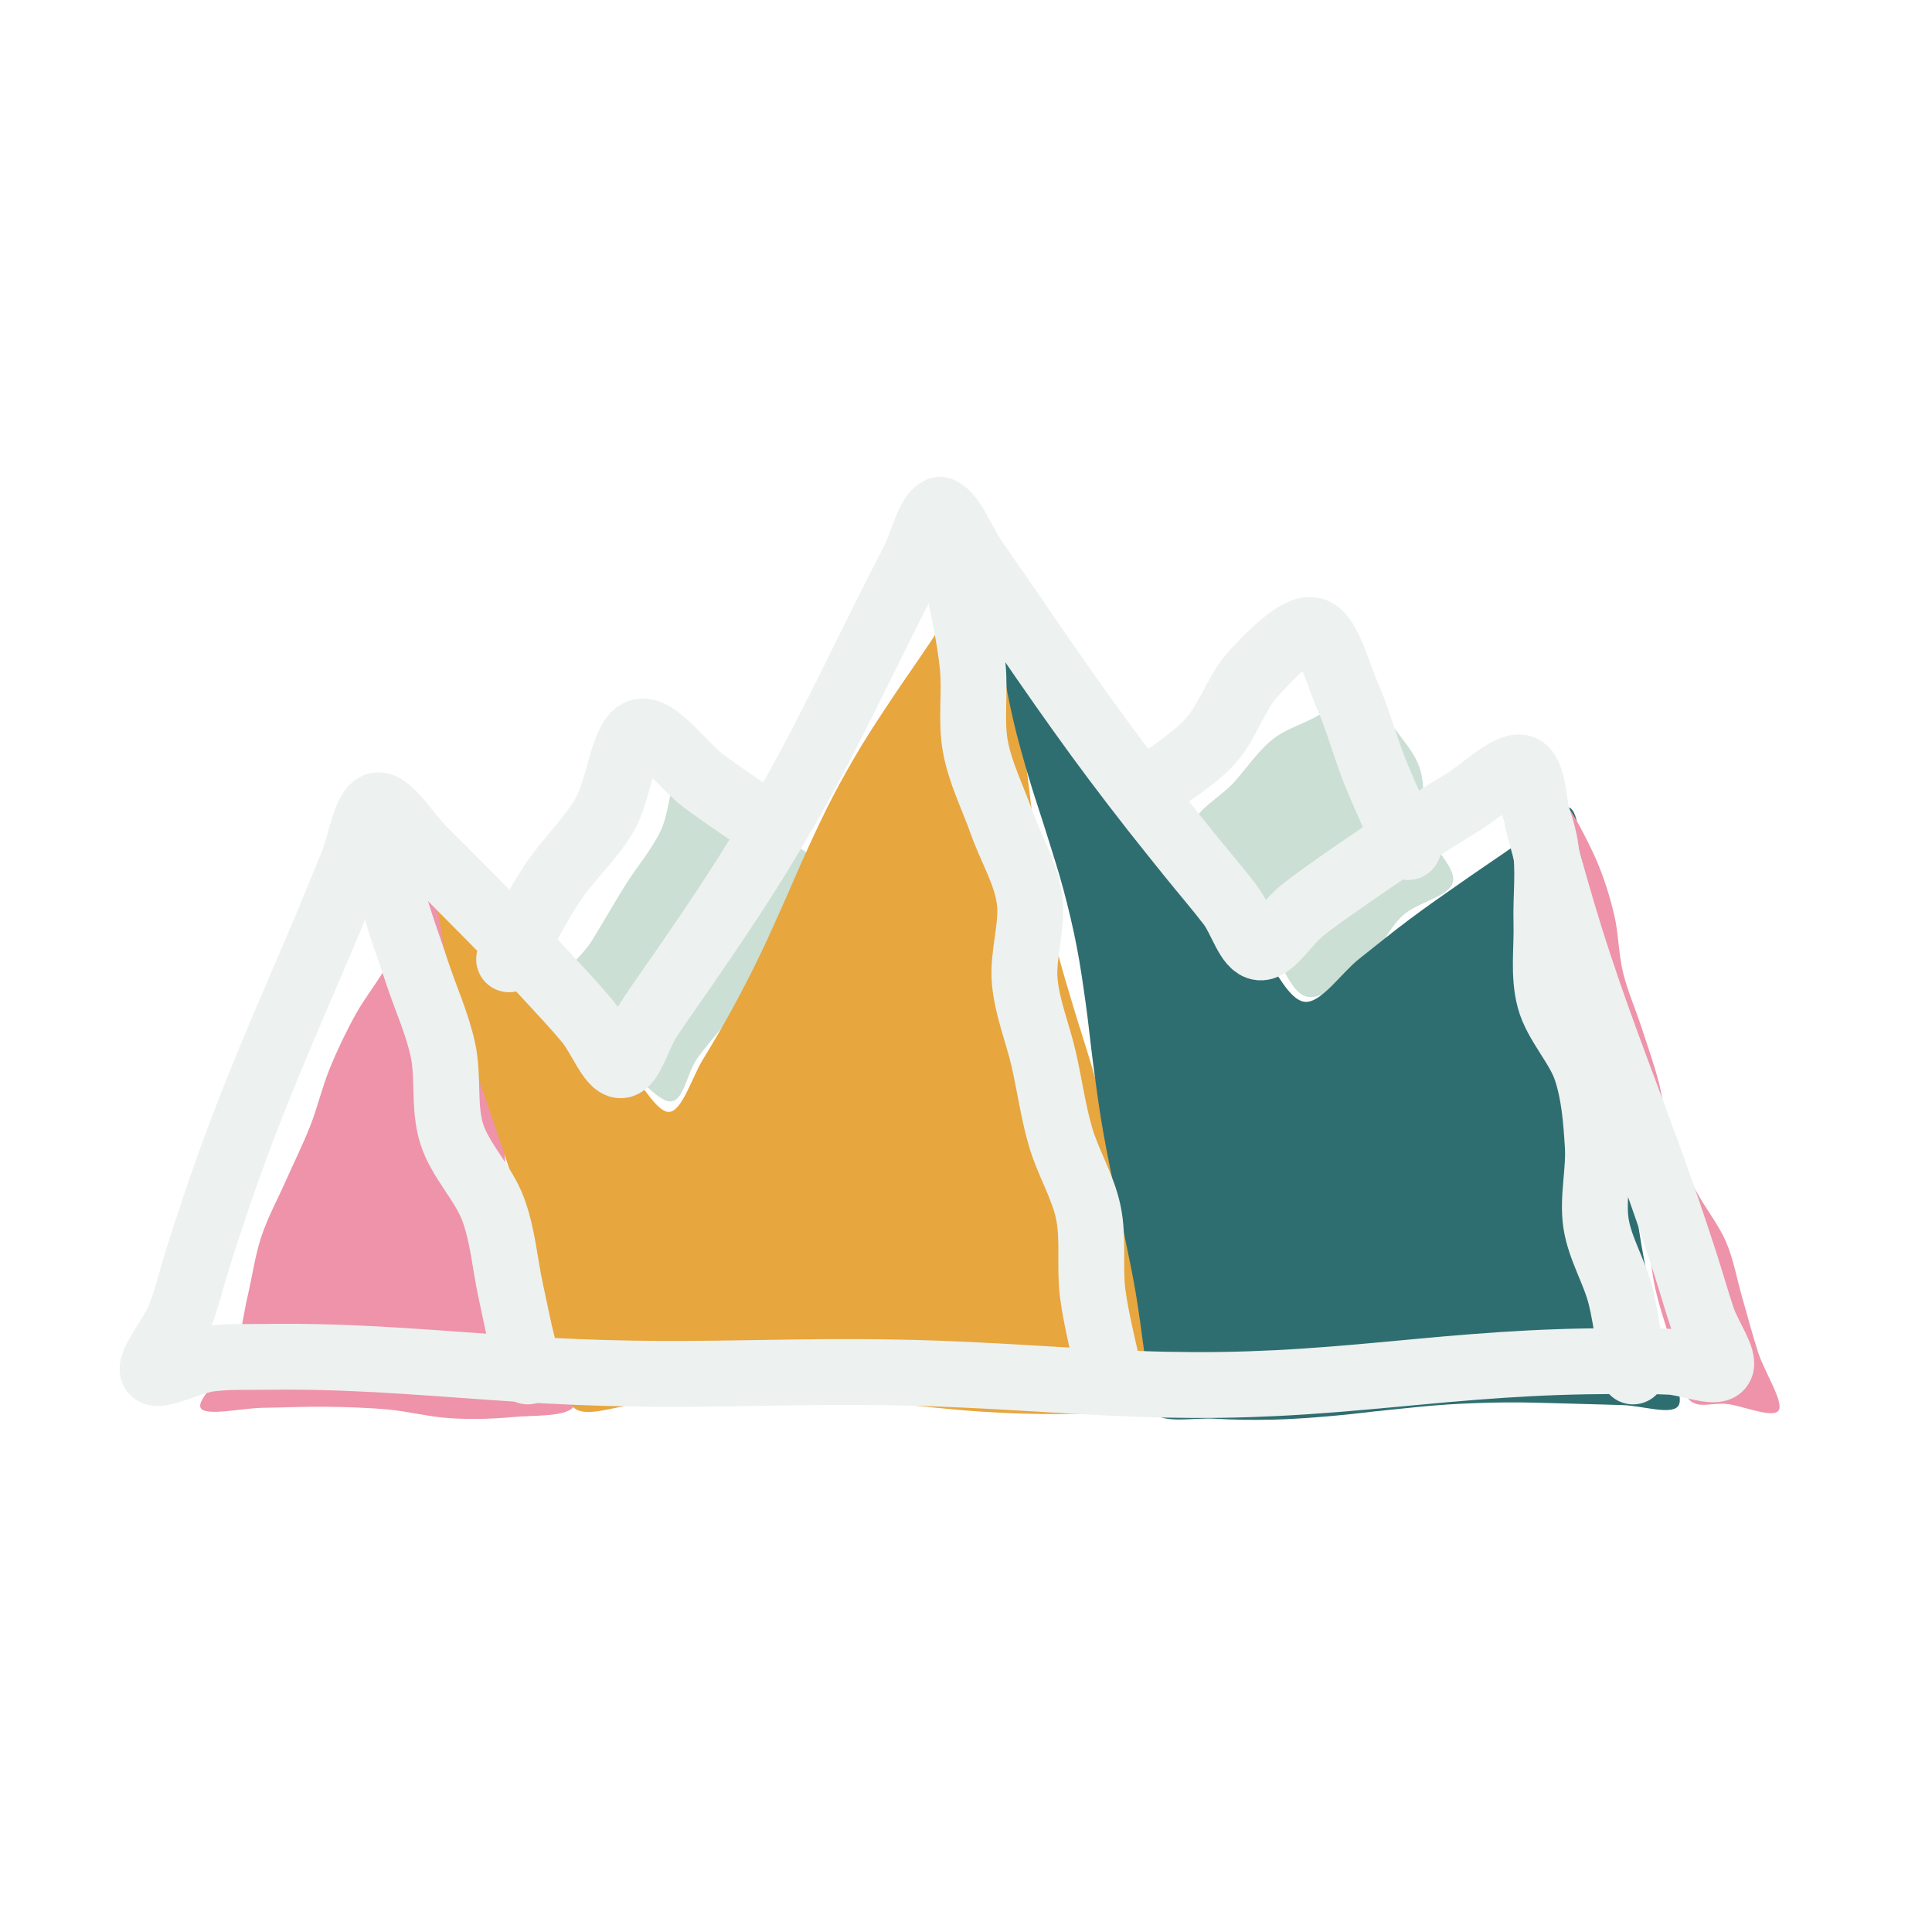
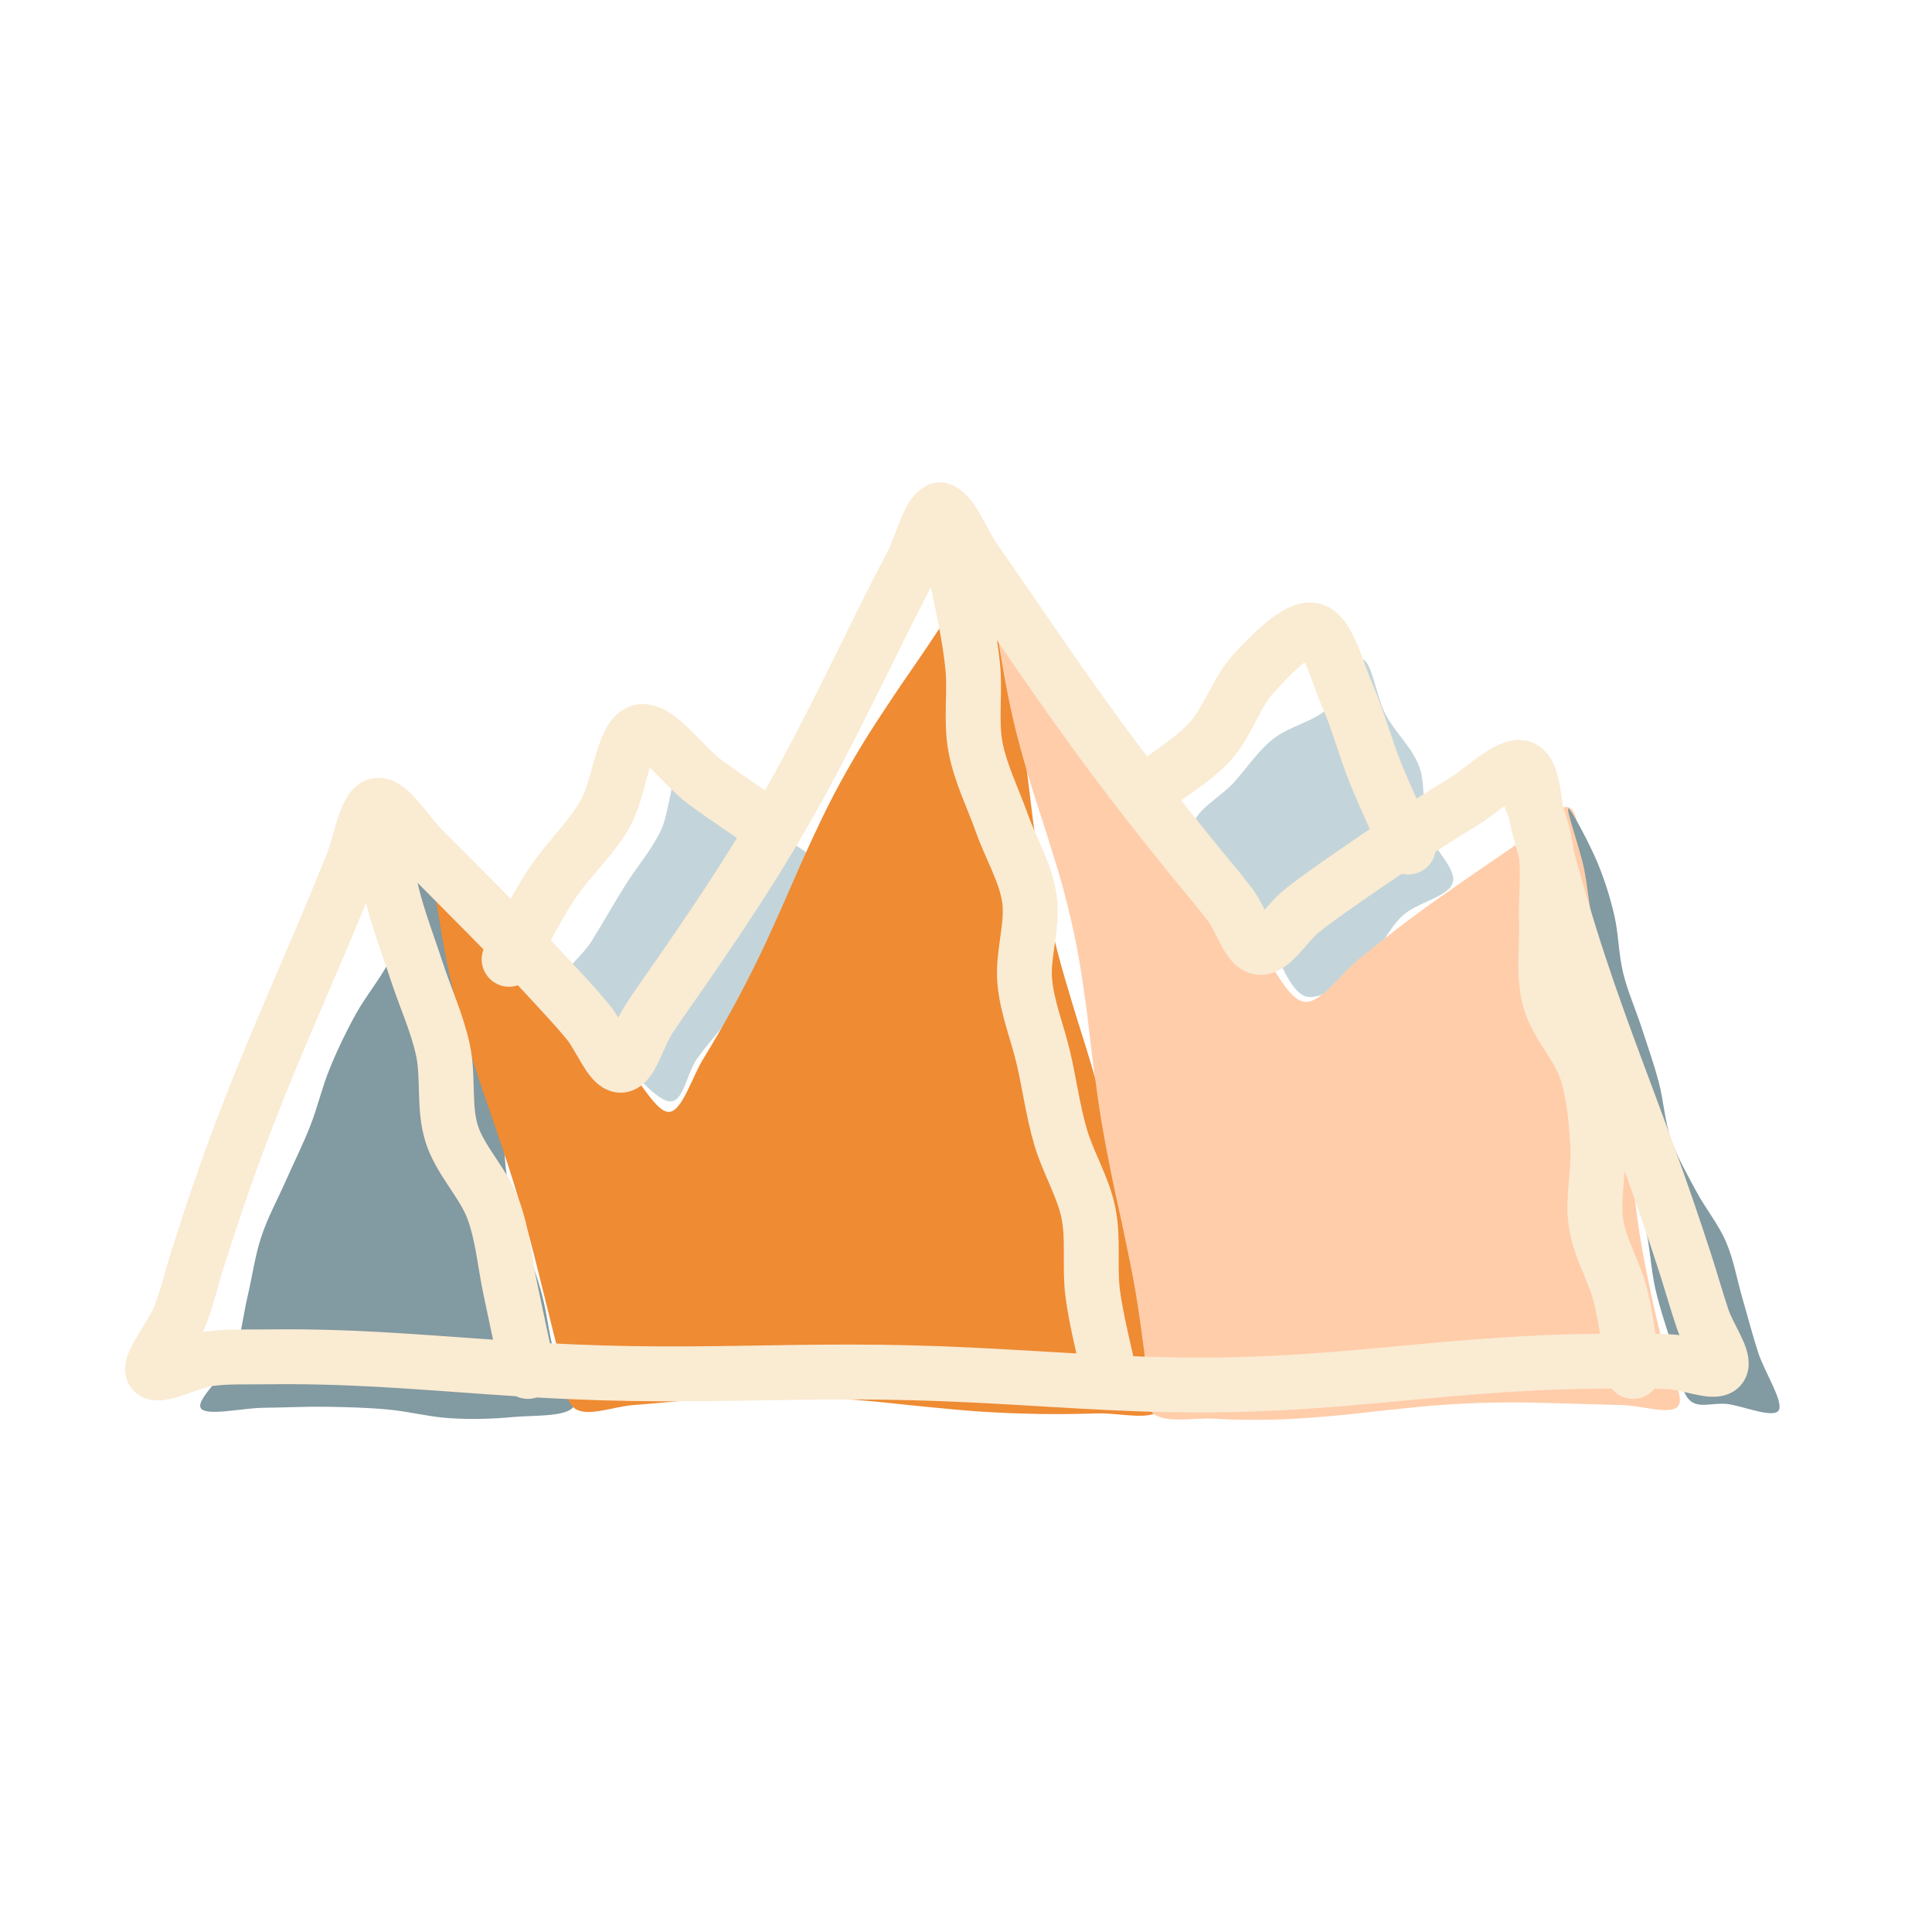
<svg xmlns="http://www.w3.org/2000/svg" viewBox="0 0 64 64" width="64" height="64" role="img" aria-label="Foothills Labs">
  <g transform="translate(0.11 -0.49) scale(0.1212)">
-     <path d="M 138.24 266.24 C 137.27 261.18 144.69 256.28 147.81 251.24 C 150.94 246.20 153.84 241.03 156.99 236.00 C 160.13 230.97 163.89 226.79 166.69 221.08 C 169.49 215.36 169.58 202.30 173.79 201.73 C 178.00 201.17 185.98 212.89 191.93 217.70 C 197.88 222.50 208.19 226.44 209.48 230.56 C 210.77 234.69 202.03 237.85 199.65 242.43 C 197.28 247.02 197.44 253.31 195.23 258.07 C 193.03 262.83 189.52 266.79 186.42 271.00 C 183.33 275.21 179.53 279.33 176.65 283.34 C 173.77 287.35 172.96 295.37 169.12 295.08 C 165.29 294.78 158.77 286.38 153.62 281.58 C 148.48 276.77 139.21 271.30 138.24 266.24 Z" fill="#CBDFD4" stroke="none" transform="translate(13 10)" />
-     <path d="M 312.32 220.16 C 312.01 215.86 319.58 212.06 323.22 208.02 C 326.87 203.99 329.87 199.31 334.17 195.93 C 338.46 192.54 344.97 191.34 349.00 187.72 C 353.03 184.10 355.73 173.94 358.37 174.22 C 361.01 174.50 362.25 184.52 364.85 189.42 C 367.46 194.32 372.13 198.40 374.01 203.63 C 375.89 208.85 374.62 215.49 376.14 220.77 C 377.67 226.04 384.30 231.34 383.16 235.28 C 382.03 239.22 373.45 240.56 369.34 244.41 C 365.22 248.26 362.88 254.74 358.49 258.40 C 354.10 262.06 347.28 267.64 343.01 266.38 C 338.74 265.12 335.83 256.27 332.85 250.85 C 329.86 245.42 328.51 238.95 325.09 233.83 C 321.67 228.72 312.63 224.46 312.32 220.16 Z" fill="#CBDFD4" stroke="none" transform="translate(13 10)" />
-     <g fill="none" stroke="#EDF1F0" stroke-width="18.0" stroke-linecap="round" stroke-linejoin="round">
+     <path d="M 138.24 266.24 C 137.27 261.18 144.69 256.28 147.81 251.24 C 150.94 246.20 153.84 241.03 156.99 236.00 C 160.13 230.97 163.89 226.79 166.69 221.08 C 169.49 215.36 169.58 202.30 173.79 201.73 C 178.00 201.17 185.98 212.89 191.93 217.70 C 197.88 222.50 208.19 226.44 209.48 230.56 C 210.77 234.69 202.03 237.85 199.65 242.43 C 197.28 247.02 197.44 253.31 195.23 258.07 C 193.03 262.83 189.52 266.79 186.42 271.00 C 183.33 275.21 179.53 279.33 176.65 283.34 C 173.77 287.35 172.96 295.37 169.12 295.08 C 165.29 294.78 158.77 286.38 153.62 281.58 C 148.48 276.77 139.21 271.30 138.24 266.24 Z" fill="#C3D5DA" stroke="none" transform="translate(13 10)" />
+     <path d="M 312.32 220.16 C 312.01 215.86 319.58 212.06 323.22 208.02 C 326.87 203.99 329.87 199.31 334.17 195.93 C 338.46 192.54 344.97 191.34 349.00 187.72 C 353.03 184.10 355.73 173.94 358.37 174.22 C 361.01 174.50 362.25 184.52 364.85 189.42 C 367.46 194.32 372.13 198.40 374.01 203.63 C 375.89 208.85 374.62 215.49 376.14 220.77 C 377.67 226.04 384.30 231.34 383.16 235.28 C 382.03 239.22 373.45 240.56 369.34 244.41 C 365.22 248.26 362.88 254.74 358.49 258.40 C 354.10 262.06 347.28 267.64 343.01 266.38 C 338.74 265.12 335.83 256.27 332.85 250.85 C 329.86 245.42 328.51 238.95 325.09 233.83 C 321.67 228.72 312.63 224.46 312.32 220.16 Z" fill="#C3D5DA" stroke="none" transform="translate(13 10)" />
+     <g fill="none" stroke="#FAEBD3" stroke-width="15.0" stroke-linecap="round" stroke-linejoin="round">
      <path d="M 138.24 266.24 C 140.19 262.80 145.60 252.23 149.94 245.62 C 154.29 239.00 160.30 233.45 164.30 226.54 C 168.29 219.64 169.33 205.64 173.92 204.19 C 178.51 202.74 185.84 213.46 191.84 217.83 C 197.84 222.20 206.91 228.30 209.92 230.40" />
      <path d="M 312.32 220.16 C 315.20 217.92 324.70 212.06 329.61 206.73 C 334.52 201.40 337.07 193.26 341.79 188.19 C 346.51 183.12 353.65 175.28 357.92 176.31 C 362.19 177.34 364.56 187.88 367.41 194.36 C 370.26 200.85 372.26 208.36 375.02 215.22 C 377.79 222.08 382.50 232.14 384.00 235.52" />
    </g>
-     <path d="M 40.96 378.88 C 39.60 376.52 47.75 369.72 49.88 364.63 C 52.02 359.55 52.49 353.80 53.76 348.37 C 55.04 342.94 55.78 337.30 57.52 332.05 C 59.25 326.80 61.93 321.94 64.16 316.89 C 66.39 311.84 68.88 306.90 70.89 301.77 C 72.90 296.63 74.14 291.19 76.22 286.08 C 78.30 280.97 80.69 275.99 83.39 271.13 C 86.09 266.27 89.83 261.82 92.40 256.92 C 94.98 252.01 97.19 246.88 98.85 241.68 C 100.52 236.48 101.07 225.88 102.40 225.69 C 103.73 225.51 105.45 235.50 106.83 240.55 C 108.20 245.60 109.06 250.93 110.65 255.98 C 112.25 261.04 114.58 265.90 116.42 270.90 C 118.26 275.89 120.51 280.78 121.68 285.95 C 122.84 291.12 122.86 296.60 123.42 301.94 C 123.97 307.27 123.99 312.75 125.02 317.96 C 126.06 323.17 128.08 328.11 129.64 333.18 C 131.19 338.25 133.02 343.25 134.35 348.38 C 135.68 353.51 136.17 358.95 137.60 363.96 C 139.02 368.98 144.77 375.58 142.88 378.48 C 141.00 381.38 131.90 380.81 126.29 381.35 C 120.68 381.88 114.92 382.02 109.23 381.68 C 103.54 381.34 97.85 379.82 92.16 379.29 C 86.47 378.77 80.78 378.61 75.09 378.54 C 69.40 378.46 63.72 378.76 58.03 378.82 C 52.34 378.87 42.32 381.24 40.96 378.88 Z" fill="#EE93A9" stroke="none" transform="translate(13 10)" />
-     <path d="M 102.40 225.28 C 103.52 224.87 108.71 234.25 112.13 238.49 C 115.55 242.73 119.24 246.73 122.94 250.70 C 126.64 254.68 130.51 258.51 134.34 262.36 C 138.17 266.22 142.11 269.98 145.94 273.84 C 149.76 277.71 153.44 281.53 157.29 285.55 C 161.15 289.56 165.59 298.25 169.06 297.94 C 172.54 297.64 175.30 288.41 178.15 283.72 C 181.01 279.04 183.64 274.53 186.21 269.84 C 188.78 265.14 191.23 260.38 193.57 255.56 C 195.92 250.74 198.07 245.81 200.27 240.91 C 202.47 236.01 204.54 231.03 206.79 226.16 C 209.04 221.28 211.29 216.41 213.77 211.67 C 216.25 206.92 218.89 202.27 221.66 197.69 C 224.43 193.11 227.43 188.66 230.39 184.19 C 233.36 179.73 236.49 175.35 239.47 170.89 C 242.44 166.42 245.52 161.92 248.26 157.42 C 251.01 152.92 254.17 143.60 255.92 143.88 C 257.67 144.16 257.74 153.97 258.76 159.12 C 259.78 164.27 261.03 169.55 262.03 174.78 C 263.04 180.02 263.97 185.27 264.79 190.55 C 265.61 195.82 266.27 201.13 266.97 206.42 C 267.66 211.72 268.22 217.05 268.98 222.33 C 269.74 227.62 270.50 232.90 271.51 238.14 C 272.52 243.38 273.70 248.58 275.02 253.76 C 276.34 258.93 277.92 264.06 279.45 269.19 C 280.98 274.33 282.69 279.43 284.21 284.56 C 285.72 289.70 287.25 294.84 288.54 300.02 C 289.84 305.20 290.98 310.41 292.00 315.64 C 293.02 320.88 293.82 326.16 294.66 331.42 C 295.50 336.69 296.20 341.99 297.05 347.26 C 297.91 352.53 298.81 357.65 299.77 363.03 C 300.74 368.40 305.11 376.62 302.85 379.50 C 300.59 382.39 291.63 380.18 286.21 380.35 C 280.79 380.52 275.63 380.59 270.34 380.51 C 265.05 380.43 259.75 380.22 254.46 379.88 C 249.17 379.55 243.88 378.99 238.59 378.49 C 233.30 377.99 228.01 377.33 222.72 376.88 C 217.43 376.44 212.14 376.00 206.85 375.82 C 201.56 375.64 196.27 375.64 190.98 375.79 C 185.69 375.94 180.39 376.36 175.10 376.73 C 169.81 377.11 164.54 377.68 159.23 378.07 C 153.92 378.45 146.65 381.44 143.24 379.04 C 139.82 376.64 140.15 368.79 138.76 363.66 C 137.36 358.52 136.16 353.38 134.86 348.24 C 133.56 343.10 132.34 337.94 130.96 332.83 C 129.58 327.71 128.12 322.62 126.56 317.55 C 125.00 312.48 123.26 307.46 121.58 302.43 C 119.89 297.39 118.07 292.39 116.44 287.34 C 114.81 282.29 113.19 277.24 111.81 272.13 C 110.43 267.01 109.22 261.85 108.15 256.65 C 107.07 251.45 106.34 246.17 105.38 240.94 C 104.43 235.71 101.28 225.69 102.40 225.28 Z" fill="#E7A63E" stroke="none" transform="translate(13 10)" />
-     <path d="M 256.00 143.36 C 257.46 142.89 262.93 152.12 266.33 156.55 C 269.72 160.98 273.04 165.46 276.37 169.94 C 279.69 174.42 283.08 178.86 286.26 183.44 C 289.44 188.02 292.52 192.67 295.47 197.42 C 298.41 202.17 301.15 207.06 303.94 211.92 C 306.74 216.77 309.37 221.74 312.23 226.55 C 315.09 231.36 317.97 236.15 321.10 240.77 C 324.23 245.39 327.37 249.76 330.99 254.27 C 334.61 258.79 338.39 267.55 342.81 267.87 C 347.23 268.19 352.74 259.94 357.50 256.18 C 362.26 252.41 366.67 248.81 371.38 245.29 C 376.08 241.77 380.91 238.43 385.72 235.06 C 390.53 231.69 395.38 228.46 400.23 225.07 C 405.09 221.67 411.72 213.66 414.84 214.69 C 417.97 215.71 417.59 225.75 418.98 231.20 C 420.36 236.65 421.85 241.97 423.16 247.38 C 424.46 252.79 425.78 258.19 426.80 263.65 C 427.83 269.12 428.65 274.62 429.32 280.14 C 429.98 285.67 430.35 291.26 430.81 296.82 C 431.27 302.39 431.54 307.99 432.08 313.54 C 432.62 319.10 433.21 324.64 434.05 330.14 C 434.88 335.63 435.96 341.08 437.10 346.52 C 438.24 351.96 439.60 357.47 440.88 362.78 C 442.16 368.08 446.66 375.80 444.77 378.35 C 442.87 380.90 434.71 378.20 429.51 378.08 C 424.31 377.95 418.89 377.75 413.58 377.63 C 408.27 377.50 402.96 377.30 397.65 377.35 C 392.34 377.40 387.03 377.58 381.72 377.92 C 376.41 378.26 371.11 378.86 365.80 379.39 C 360.49 379.91 355.18 380.64 349.87 381.08 C 344.56 381.53 339.25 381.95 333.94 382.06 C 328.63 382.18 323.49 382.12 318.01 381.80 C 312.52 381.48 304.23 383.25 301.03 380.15 C 297.83 377.06 299.55 368.68 298.79 363.22 C 298.04 357.76 297.40 352.63 296.50 347.37 C 295.61 342.11 294.50 336.89 293.42 331.67 C 292.35 326.44 291.10 321.25 290.05 316.02 C 288.99 310.80 287.96 305.57 287.09 300.30 C 286.22 295.04 285.54 289.74 284.83 284.44 C 284.13 279.14 283.61 273.81 282.87 268.52 C 282.12 263.23 281.39 257.94 280.37 252.71 C 279.35 247.47 278.12 242.28 276.74 237.12 C 275.36 231.95 273.67 226.85 272.09 221.72 C 270.50 216.60 268.73 211.51 267.22 206.37 C 265.71 201.24 264.25 196.09 263.04 190.89 C 261.83 185.69 260.86 180.45 259.95 175.19 C 259.04 169.94 258.24 164.66 257.58 159.35 C 256.93 154.05 254.54 143.83 256.00 143.36 Z" fill="#2F6E70" stroke="none" transform="translate(13 10)" />
-     <path d="M 414.72 215.04 C 415.29 214.68 420.30 224.23 422.39 229.06 C 424.48 233.89 426.05 238.90 427.27 244.03 C 428.49 249.17 428.46 254.73 429.70 259.85 C 430.94 264.98 433.10 269.79 434.73 274.78 C 436.35 279.77 438.12 284.72 439.46 289.81 C 440.80 294.90 441.08 300.36 442.78 305.32 C 444.49 310.29 447.18 314.91 449.69 319.60 C 452.20 324.29 455.75 328.62 457.84 333.45 C 459.93 338.29 460.79 343.54 462.25 348.59 C 463.72 353.64 464.97 358.58 466.64 363.74 C 468.31 368.89 473.65 377.16 472.25 379.51 C 470.85 381.85 462.32 378.27 458.24 377.79 C 454.16 377.31 450.27 379.19 447.77 376.62 C 445.27 374.04 444.78 367.39 443.24 362.33 C 441.70 357.27 439.75 351.68 438.52 346.26 C 437.30 340.83 437.11 335.21 435.89 329.79 C 434.66 324.37 432.54 319.11 431.17 313.72 C 429.80 308.32 428.18 302.97 427.66 297.41 C 427.13 291.86 428.26 286.00 428.02 280.39 C 427.78 274.78 427.28 269.22 426.22 263.76 C 425.16 258.31 422.87 253.09 421.66 247.66 C 420.45 242.23 420.14 236.64 418.98 231.20 C 417.83 225.76 414.15 215.40 414.72 215.04 Z" fill="#EE93A9" stroke="none" transform="translate(13 10)" />
-     <g fill="none" stroke="#EDF1F0" stroke-width="18.0" stroke-linecap="round" stroke-linejoin="round">
+     <path d="M 40.96 378.88 C 39.60 376.52 47.75 369.72 49.88 364.63 C 52.02 359.55 52.49 353.80 53.76 348.37 C 55.04 342.94 55.78 337.30 57.52 332.05 C 59.25 326.80 61.93 321.94 64.16 316.89 C 66.39 311.84 68.88 306.90 70.89 301.77 C 72.90 296.63 74.14 291.19 76.22 286.08 C 78.30 280.97 80.69 275.99 83.39 271.13 C 86.09 266.27 89.83 261.82 92.40 256.92 C 94.98 252.01 97.19 246.88 98.85 241.68 C 100.52 236.48 101.07 225.88 102.40 225.69 C 103.73 225.51 105.45 235.50 106.83 240.55 C 108.20 245.60 109.06 250.93 110.65 255.98 C 112.25 261.04 114.58 265.90 116.42 270.90 C 118.26 275.89 120.51 280.78 121.68 285.95 C 122.84 291.12 122.86 296.60 123.42 301.94 C 123.97 307.27 123.99 312.75 125.02 317.96 C 126.06 323.17 128.08 328.11 129.64 333.18 C 131.19 338.25 133.02 343.25 134.35 348.38 C 135.68 353.51 136.17 358.95 137.60 363.96 C 139.02 368.98 144.77 375.58 142.88 378.48 C 141.00 381.38 131.90 380.81 126.29 381.35 C 120.68 381.88 114.92 382.02 109.23 381.68 C 103.54 381.34 97.85 379.82 92.16 379.29 C 86.47 378.77 80.78 378.61 75.09 378.54 C 69.40 378.46 63.72 378.76 58.03 378.82 C 52.34 378.87 42.32 381.24 40.96 378.88 Z" fill="#829AA1" stroke="none" transform="translate(13 10)" />
+     <path d="M 102.40 225.28 C 103.52 224.87 108.71 234.25 112.13 238.49 C 115.55 242.73 119.24 246.73 122.94 250.70 C 126.64 254.68 130.51 258.51 134.34 262.36 C 138.17 266.22 142.11 269.98 145.94 273.84 C 149.76 277.71 153.44 281.53 157.29 285.55 C 161.15 289.56 165.59 298.25 169.06 297.94 C 172.54 297.64 175.30 288.41 178.15 283.72 C 181.01 279.04 183.64 274.53 186.21 269.84 C 188.78 265.14 191.23 260.38 193.57 255.56 C 195.92 250.74 198.07 245.81 200.27 240.91 C 202.47 236.01 204.54 231.03 206.79 226.16 C 209.04 221.28 211.29 216.41 213.77 211.67 C 216.25 206.92 218.89 202.27 221.66 197.69 C 224.43 193.11 227.43 188.66 230.39 184.19 C 233.36 179.73 236.49 175.35 239.47 170.89 C 242.44 166.42 245.52 161.92 248.26 157.42 C 251.01 152.92 254.17 143.60 255.92 143.88 C 257.67 144.16 257.74 153.97 258.76 159.12 C 259.78 164.27 261.03 169.55 262.03 174.78 C 263.04 180.02 263.97 185.27 264.79 190.55 C 265.61 195.82 266.27 201.13 266.97 206.42 C 267.66 211.72 268.22 217.05 268.98 222.33 C 269.74 227.62 270.50 232.90 271.51 238.14 C 272.52 243.38 273.70 248.58 275.02 253.76 C 276.34 258.93 277.92 264.06 279.45 269.19 C 280.98 274.33 282.69 279.43 284.21 284.56 C 285.72 289.70 287.25 294.84 288.54 300.02 C 289.84 305.20 290.98 310.41 292.00 315.64 C 293.02 320.88 293.82 326.16 294.66 331.42 C 295.50 336.69 296.20 341.99 297.05 347.26 C 297.91 352.53 298.81 357.65 299.77 363.03 C 300.74 368.40 305.11 376.62 302.85 379.50 C 300.59 382.39 291.63 380.18 286.21 380.35 C 280.79 380.52 275.63 380.59 270.34 380.51 C 265.05 380.43 259.75 380.22 254.46 379.88 C 249.17 379.55 243.88 378.99 238.59 378.49 C 233.30 377.99 228.01 377.33 222.72 376.88 C 217.43 376.44 212.14 376.00 206.85 375.82 C 201.56 375.64 196.27 375.64 190.98 375.79 C 185.69 375.94 180.39 376.36 175.10 376.73 C 169.81 377.11 164.54 377.68 159.23 378.07 C 153.92 378.45 146.65 381.44 143.24 379.04 C 139.82 376.64 140.15 368.79 138.76 363.66 C 137.36 358.52 136.16 353.38 134.86 348.24 C 133.56 343.10 132.34 337.94 130.96 332.83 C 129.58 327.71 128.12 322.62 126.56 317.55 C 125.00 312.48 123.26 307.46 121.58 302.43 C 119.89 297.39 118.07 292.39 116.44 287.34 C 114.81 282.29 113.19 277.24 111.81 272.13 C 110.43 267.01 109.22 261.85 108.15 256.65 C 107.07 251.45 106.34 246.17 105.38 240.94 C 104.43 235.71 101.28 225.69 102.40 225.28 Z" fill="#EE8B33" stroke="none" transform="translate(13 10)" />
+     <path d="M 256.00 143.36 C 257.46 142.89 262.93 152.12 266.33 156.55 C 269.72 160.98 273.04 165.46 276.37 169.94 C 279.69 174.42 283.08 178.86 286.26 183.44 C 289.44 188.02 292.52 192.67 295.47 197.42 C 298.41 202.17 301.15 207.06 303.94 211.92 C 306.74 216.77 309.37 221.74 312.23 226.55 C 315.09 231.36 317.97 236.15 321.10 240.77 C 324.23 245.39 327.37 249.76 330.99 254.27 C 334.61 258.79 338.39 267.55 342.81 267.87 C 347.23 268.19 352.74 259.94 357.50 256.18 C 362.26 252.41 366.67 248.81 371.38 245.29 C 376.08 241.77 380.91 238.43 385.72 235.06 C 390.53 231.69 395.38 228.46 400.23 225.07 C 405.09 221.67 411.72 213.66 414.84 214.69 C 417.97 215.71 417.59 225.75 418.98 231.20 C 420.36 236.65 421.85 241.97 423.16 247.38 C 424.46 252.79 425.78 258.19 426.80 263.65 C 427.83 269.12 428.65 274.62 429.32 280.14 C 429.98 285.67 430.35 291.26 430.81 296.82 C 431.27 302.39 431.54 307.99 432.08 313.54 C 432.62 319.10 433.21 324.64 434.05 330.14 C 434.88 335.63 435.96 341.08 437.10 346.52 C 438.24 351.96 439.60 357.47 440.88 362.78 C 442.16 368.08 446.66 375.80 444.77 378.35 C 442.87 380.90 434.71 378.20 429.51 378.08 C 424.31 377.95 418.89 377.75 413.58 377.63 C 408.27 377.50 402.96 377.30 397.65 377.35 C 392.34 377.40 387.03 377.58 381.72 377.92 C 376.41 378.26 371.11 378.86 365.80 379.39 C 360.49 379.91 355.18 380.64 349.87 381.08 C 344.56 381.53 339.25 381.95 333.94 382.06 C 328.63 382.18 323.49 382.12 318.01 381.80 C 312.52 381.48 304.23 383.25 301.03 380.15 C 297.83 377.06 299.55 368.68 298.79 363.22 C 298.04 357.76 297.40 352.63 296.50 347.37 C 295.61 342.11 294.50 336.89 293.42 331.67 C 292.35 326.44 291.10 321.25 290.05 316.02 C 288.99 310.80 287.96 305.57 287.09 300.30 C 286.22 295.04 285.54 289.74 284.83 284.44 C 284.13 279.14 283.61 273.81 282.87 268.52 C 282.12 263.23 281.39 257.94 280.37 252.71 C 279.35 247.47 278.12 242.28 276.74 237.12 C 275.36 231.95 273.67 226.85 272.09 221.72 C 270.50 216.60 268.73 211.51 267.22 206.37 C 265.71 201.24 264.25 196.09 263.04 190.89 C 261.83 185.69 260.86 180.45 259.95 175.19 C 259.04 169.94 258.24 164.66 257.58 159.35 C 256.93 154.05 254.54 143.83 256.00 143.36 Z" fill="#FFCDAA" stroke="none" transform="translate(13 10)" />
+     <path d="M 414.72 215.04 C 415.29 214.68 420.30 224.23 422.39 229.06 C 424.48 233.89 426.05 238.90 427.27 244.03 C 428.49 249.17 428.46 254.73 429.70 259.85 C 430.94 264.98 433.10 269.79 434.73 274.78 C 436.35 279.77 438.12 284.72 439.46 289.81 C 440.80 294.90 441.08 300.36 442.78 305.32 C 444.49 310.29 447.18 314.91 449.69 319.60 C 452.20 324.29 455.75 328.62 457.84 333.45 C 459.93 338.29 460.79 343.54 462.25 348.59 C 463.72 353.64 464.97 358.58 466.64 363.74 C 468.31 368.89 473.65 377.16 472.25 379.51 C 470.85 381.85 462.32 378.27 458.24 377.79 C 454.16 377.31 450.27 379.19 447.77 376.62 C 445.27 374.04 444.78 367.39 443.24 362.33 C 441.70 357.27 439.75 351.68 438.52 346.26 C 437.30 340.83 437.11 335.21 435.89 329.79 C 434.66 324.37 432.54 319.11 431.17 313.72 C 429.80 308.32 428.18 302.97 427.66 297.41 C 427.13 291.86 428.26 286.00 428.02 280.39 C 427.78 274.78 427.28 269.22 426.22 263.76 C 425.16 258.31 422.87 253.09 421.66 247.66 C 420.45 242.23 420.14 236.64 418.98 231.20 C 417.83 225.76 414.15 215.40 414.72 215.04 Z" fill="#829AA1" stroke="none" transform="translate(13 10)" />
+     <g fill="none" stroke="#FAEBD3" stroke-width="15.0" stroke-linecap="round" stroke-linejoin="round">
      <path d="M 40.96 378.88 C 39.61 376.97 46.17 369.08 48.20 363.96 C 50.22 358.83 51.44 353.38 53.12 348.11 C 54.80 342.84 56.49 337.58 58.27 332.35 C 60.05 327.13 61.89 321.92 63.81 316.75 C 65.72 311.58 67.72 306.44 69.77 301.32 C 71.82 296.20 73.95 291.11 76.09 286.03 C 78.22 280.94 80.43 275.88 82.59 270.81 C 84.75 265.73 86.94 260.67 89.07 255.58 C 91.20 250.50 93.17 245.51 95.36 240.28 C 97.54 235.05 98.97 224.86 102.18 224.18 C 105.40 223.49 110.64 232.24 114.64 236.16 C 118.63 240.09 122.32 243.86 126.15 247.72 C 129.98 251.58 133.83 255.42 137.61 259.33 C 141.39 263.23 145.16 267.15 148.84 271.14 C 152.53 275.14 156.42 279.27 159.74 283.28 C 163.06 287.28 166.00 295.29 168.77 295.20 C 171.55 295.10 173.58 287.00 176.37 282.71 C 179.16 278.42 182.47 273.87 185.51 269.44 C 188.54 265.01 191.61 260.60 194.59 256.14 C 197.56 251.68 200.52 247.20 203.38 242.67 C 206.24 238.14 209.03 233.58 211.73 228.96 C 214.43 224.34 217.04 219.67 219.58 214.96 C 222.13 210.26 224.58 205.49 227.01 200.72 C 229.45 195.96 231.81 191.14 234.19 186.34 C 236.58 181.55 238.92 176.73 241.33 171.94 C 243.73 167.15 246.17 162.35 248.62 157.63 C 251.07 152.90 253.19 143.67 256.00 143.58 C 258.82 143.50 262.36 152.56 265.53 157.11 C 268.71 161.66 271.89 166.28 275.05 170.87 C 278.22 175.46 281.35 180.08 284.53 184.66 C 287.71 189.24 290.90 193.82 294.15 198.35 C 297.39 202.89 300.68 207.40 304.03 211.86 C 307.37 216.32 310.78 220.74 314.22 225.14 C 317.67 229.54 321.18 233.88 324.68 238.24 C 328.19 242.59 332.11 247.13 335.25 251.25 C 338.39 255.38 340.19 262.72 343.50 262.99 C 346.81 263.25 350.79 256.23 355.11 252.82 C 359.42 249.41 364.58 245.87 369.40 242.52 C 374.22 239.17 379.10 235.90 384.03 232.69 C 388.96 229.49 393.79 226.41 398.95 223.27 C 404.11 220.14 411.53 212.78 414.99 213.90 C 418.45 215.01 418.24 224.76 419.71 229.98 C 421.18 235.20 422.39 240.16 423.82 245.22 C 425.26 250.28 426.75 255.32 428.32 260.33 C 429.89 265.34 431.55 270.32 433.25 275.29 C 434.96 280.25 436.75 285.19 438.55 290.12 C 440.35 295.05 442.21 299.97 444.04 304.89 C 445.86 309.81 447.71 314.73 449.50 319.67 C 451.29 324.60 453.06 329.55 454.76 334.51 C 456.47 339.48 458.12 344.46 459.74 349.46 C 461.35 354.45 462.85 359.79 464.44 364.49 C 466.03 369.20 470.74 375.71 469.28 377.67 C 467.82 379.63 460.51 376.52 455.68 376.25 C 450.85 375.98 445.44 376.04 440.32 376.05 C 435.20 376.07 430.08 376.15 424.96 376.33 C 419.84 376.50 414.72 376.78 409.60 377.11 C 404.48 377.44 399.36 377.87 394.24 378.30 C 389.12 378.74 384.00 379.25 378.88 379.71 C 373.76 380.17 368.64 380.66 363.52 381.05 C 358.40 381.44 353.28 381.81 348.16 382.06 C 343.04 382.31 337.92 382.49 332.80 382.56 C 327.68 382.64 322.56 382.60 317.44 382.50 C 312.32 382.39 307.20 382.18 302.08 381.94 C 296.96 381.71 291.84 381.39 286.72 381.10 C 281.60 380.81 276.48 380.47 271.36 380.21 C 266.24 379.94 261.12 379.68 256.00 379.49 C 250.88 379.31 245.76 379.17 240.64 379.10 C 235.52 379.03 230.40 379.03 225.28 379.05 C 220.16 379.07 215.04 379.17 209.92 379.24 C 204.80 379.31 199.68 379.42 194.56 379.47 C 189.44 379.52 184.32 379.57 179.20 379.54 C 174.08 379.51 168.96 379.43 163.84 379.28 C 158.72 379.13 153.60 378.91 148.48 378.64 C 143.36 378.37 138.24 378.02 133.12 377.67 C 128.00 377.33 122.88 376.92 117.76 376.57 C 112.64 376.23 107.52 375.86 102.40 375.59 C 97.28 375.33 92.16 375.09 87.04 374.98 C 81.92 374.86 76.80 374.83 71.68 374.90 C 66.56 374.97 61.44 374.74 56.32 375.41 C 51.20 376.07 42.31 380.79 40.96 378.88 Z" />
      <path d="M 102.40 225.28 C 103.01 229.03 104.32 240.44 106.08 247.80 C 107.84 255.17 110.63 262.26 112.97 269.47 C 115.32 276.68 118.57 283.64 120.16 291.05 C 121.76 298.46 120.27 306.69 122.55 313.92 C 124.82 321.15 131.15 327.30 133.83 334.42 C 136.51 341.54 137.05 349.23 138.64 356.64 C 140.23 364.05 142.57 375.17 143.36 378.88" />
      <path d="M 256.00 143.36 C 256.86 146.90 259.70 157.46 261.19 164.58 C 262.68 171.69 264.19 178.81 264.94 186.07 C 265.69 193.33 264.37 201.00 265.70 208.15 C 267.02 215.30 270.44 222.05 272.90 228.97 C 275.36 235.90 279.41 242.52 280.45 249.73 C 281.50 256.93 278.52 264.93 279.17 272.21 C 279.81 279.49 282.70 286.34 284.33 293.43 C 285.96 300.52 286.91 307.75 288.95 314.76 C 290.99 321.77 295.11 328.37 296.57 335.50 C 298.04 342.62 296.83 350.27 297.74 357.50 C 298.66 364.73 301.36 375.32 302.08 378.88" />
      <path d="M 414.72 215.04 C 415.83 218.36 420.23 228.14 421.40 234.99 C 422.57 241.83 421.56 249.09 421.76 256.12 C 421.97 263.15 420.82 270.43 422.63 277.16 C 424.44 283.88 430.44 289.83 432.64 296.48 C 434.83 303.14 435.35 310.11 435.79 317.09 C 436.24 324.07 434.27 331.51 435.31 338.38 C 436.35 345.25 440.36 351.57 442.05 358.32 C 443.74 365.07 444.87 375.45 445.44 378.88" />
      <path d="M 138.24 266.24 C 140.19 262.80 145.53 252.20 149.92 245.60 C 154.30 239.01 160.54 233.60 164.54 226.68 C 168.54 219.77 169.36 205.60 173.91 204.12 C 178.45 202.65 185.82 213.47 191.82 217.85 C 197.82 222.23 206.90 228.31 209.92 230.40" />
      <path d="M 312.32 220.16 C 315.24 217.96 324.94 212.30 329.82 206.94 C 334.71 201.59 336.98 193.12 341.65 188.05 C 346.33 182.99 353.57 175.51 357.87 176.56 C 362.17 177.61 364.61 187.89 367.46 194.34 C 370.31 200.79 372.22 208.38 374.98 215.24 C 377.73 222.11 382.50 232.14 384.00 235.52" />
    </g>
  </g>
</svg>
